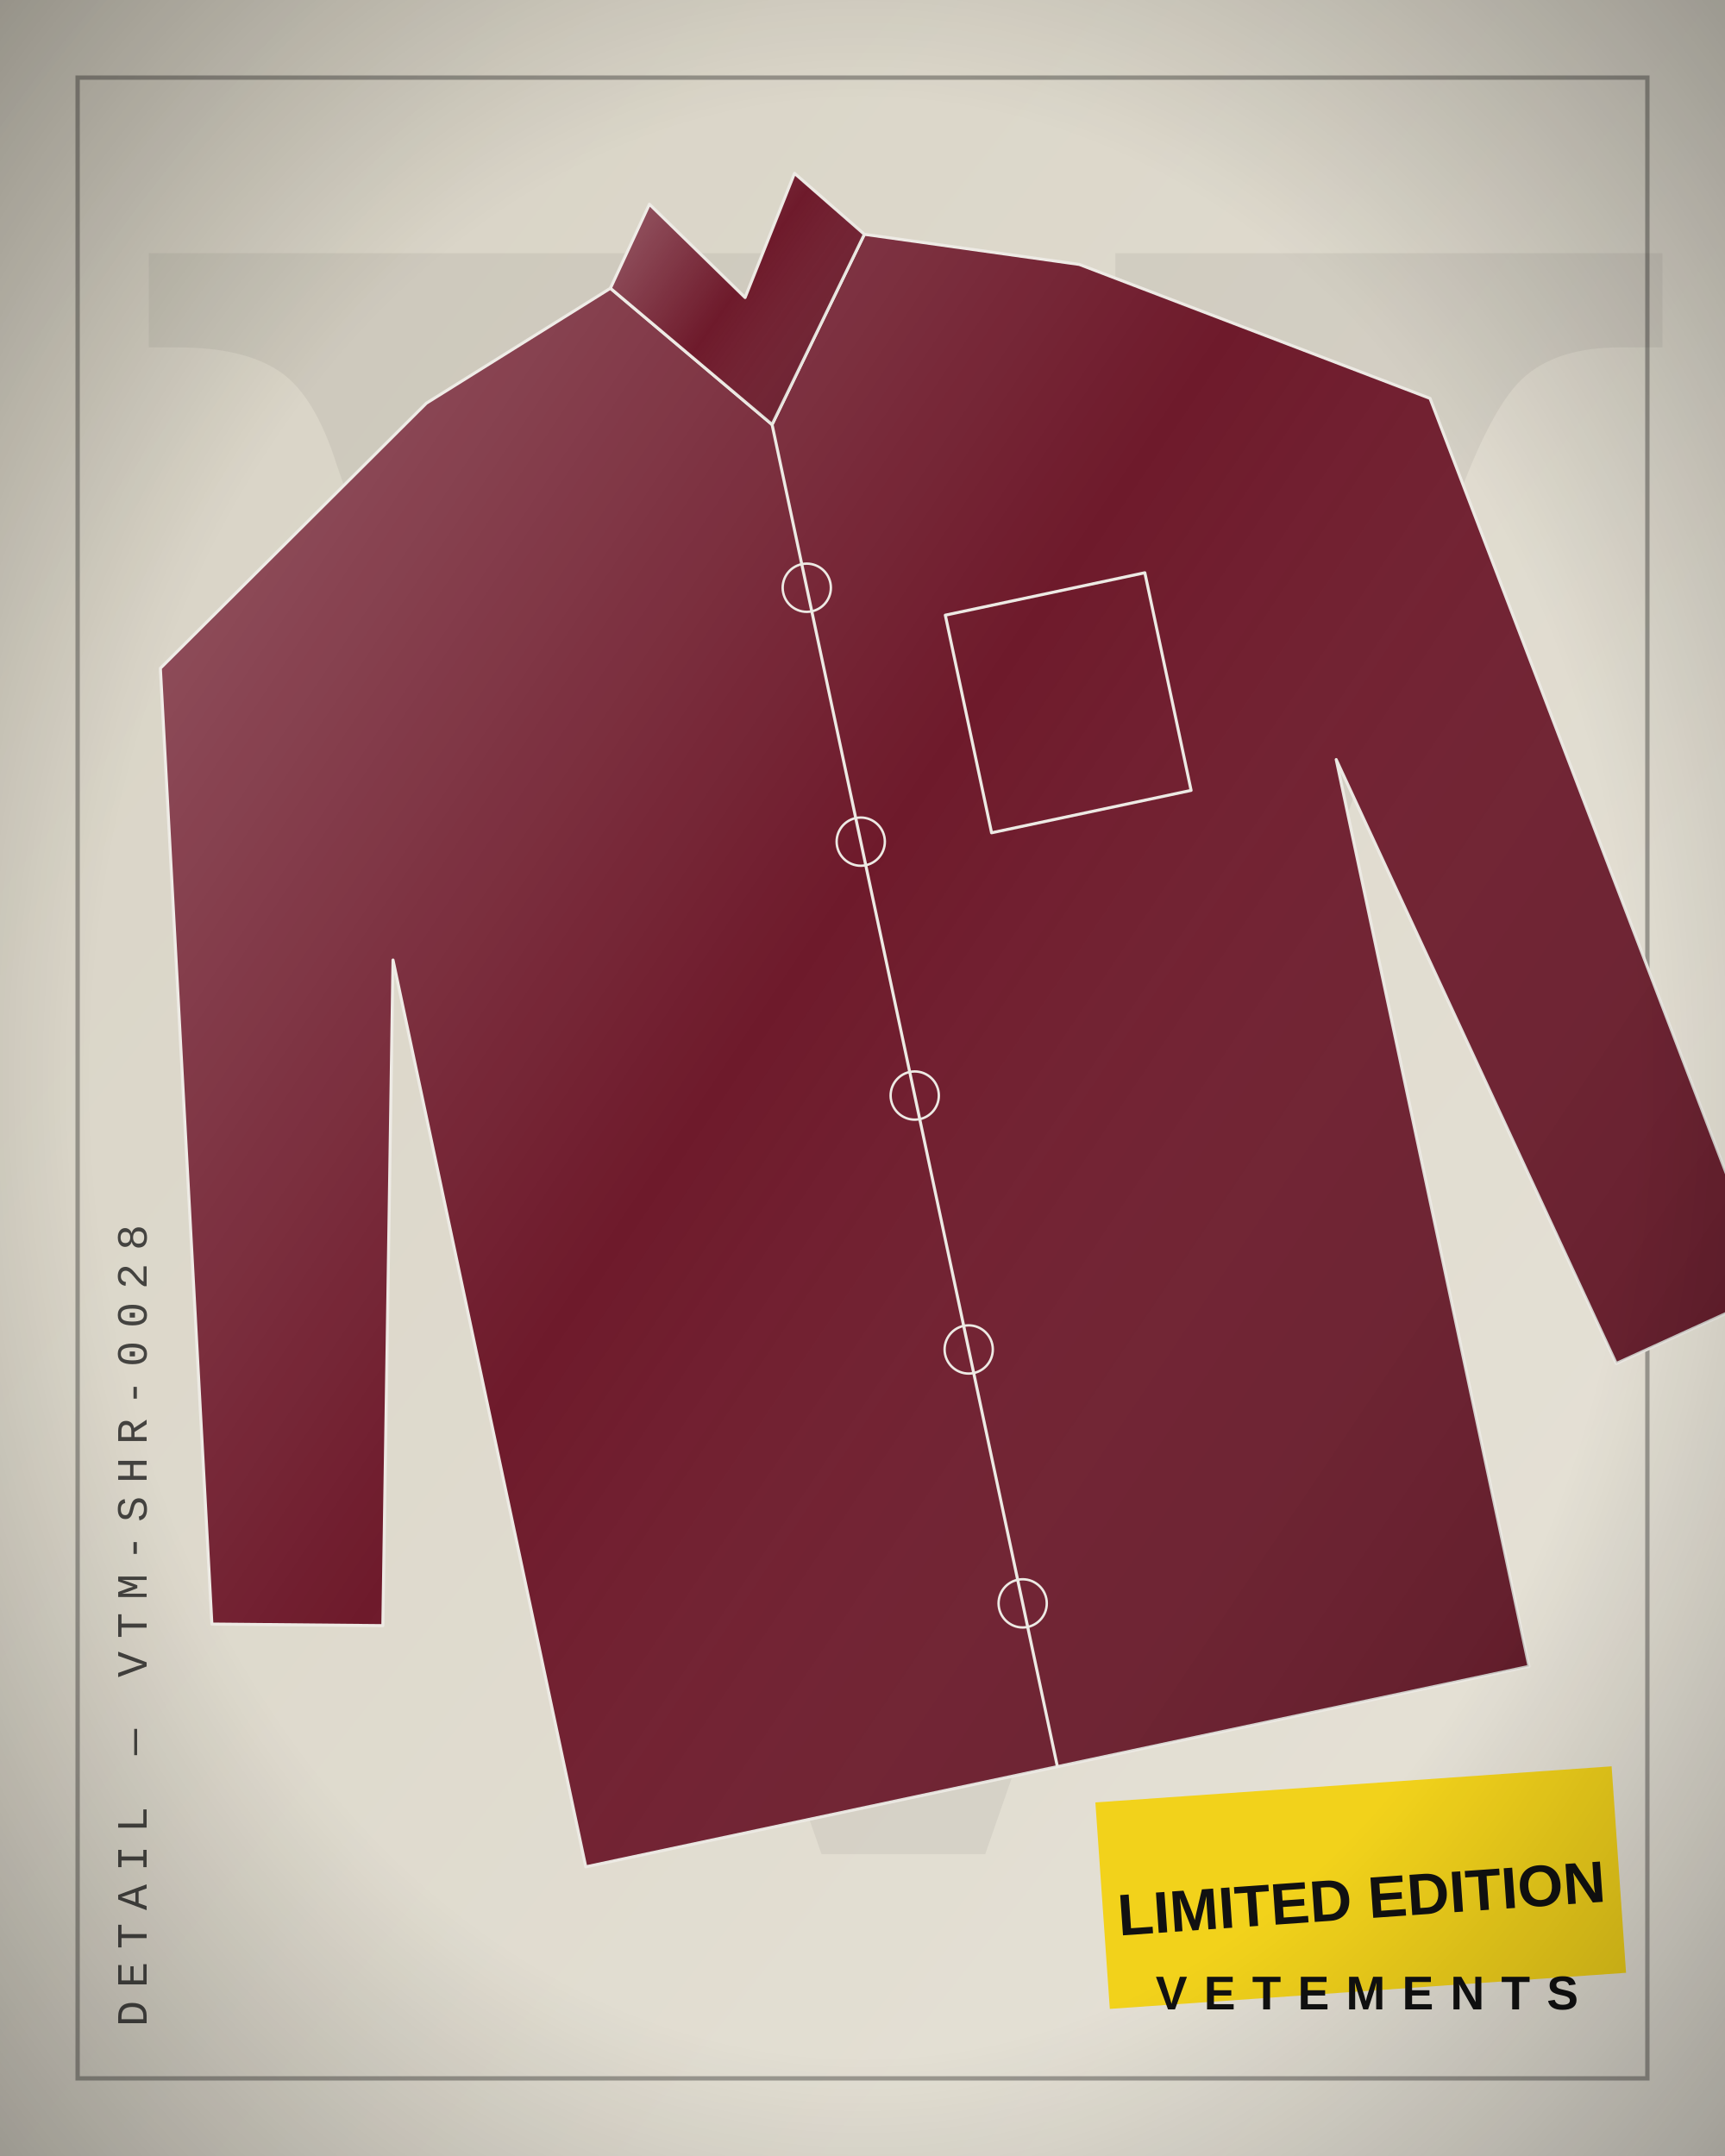
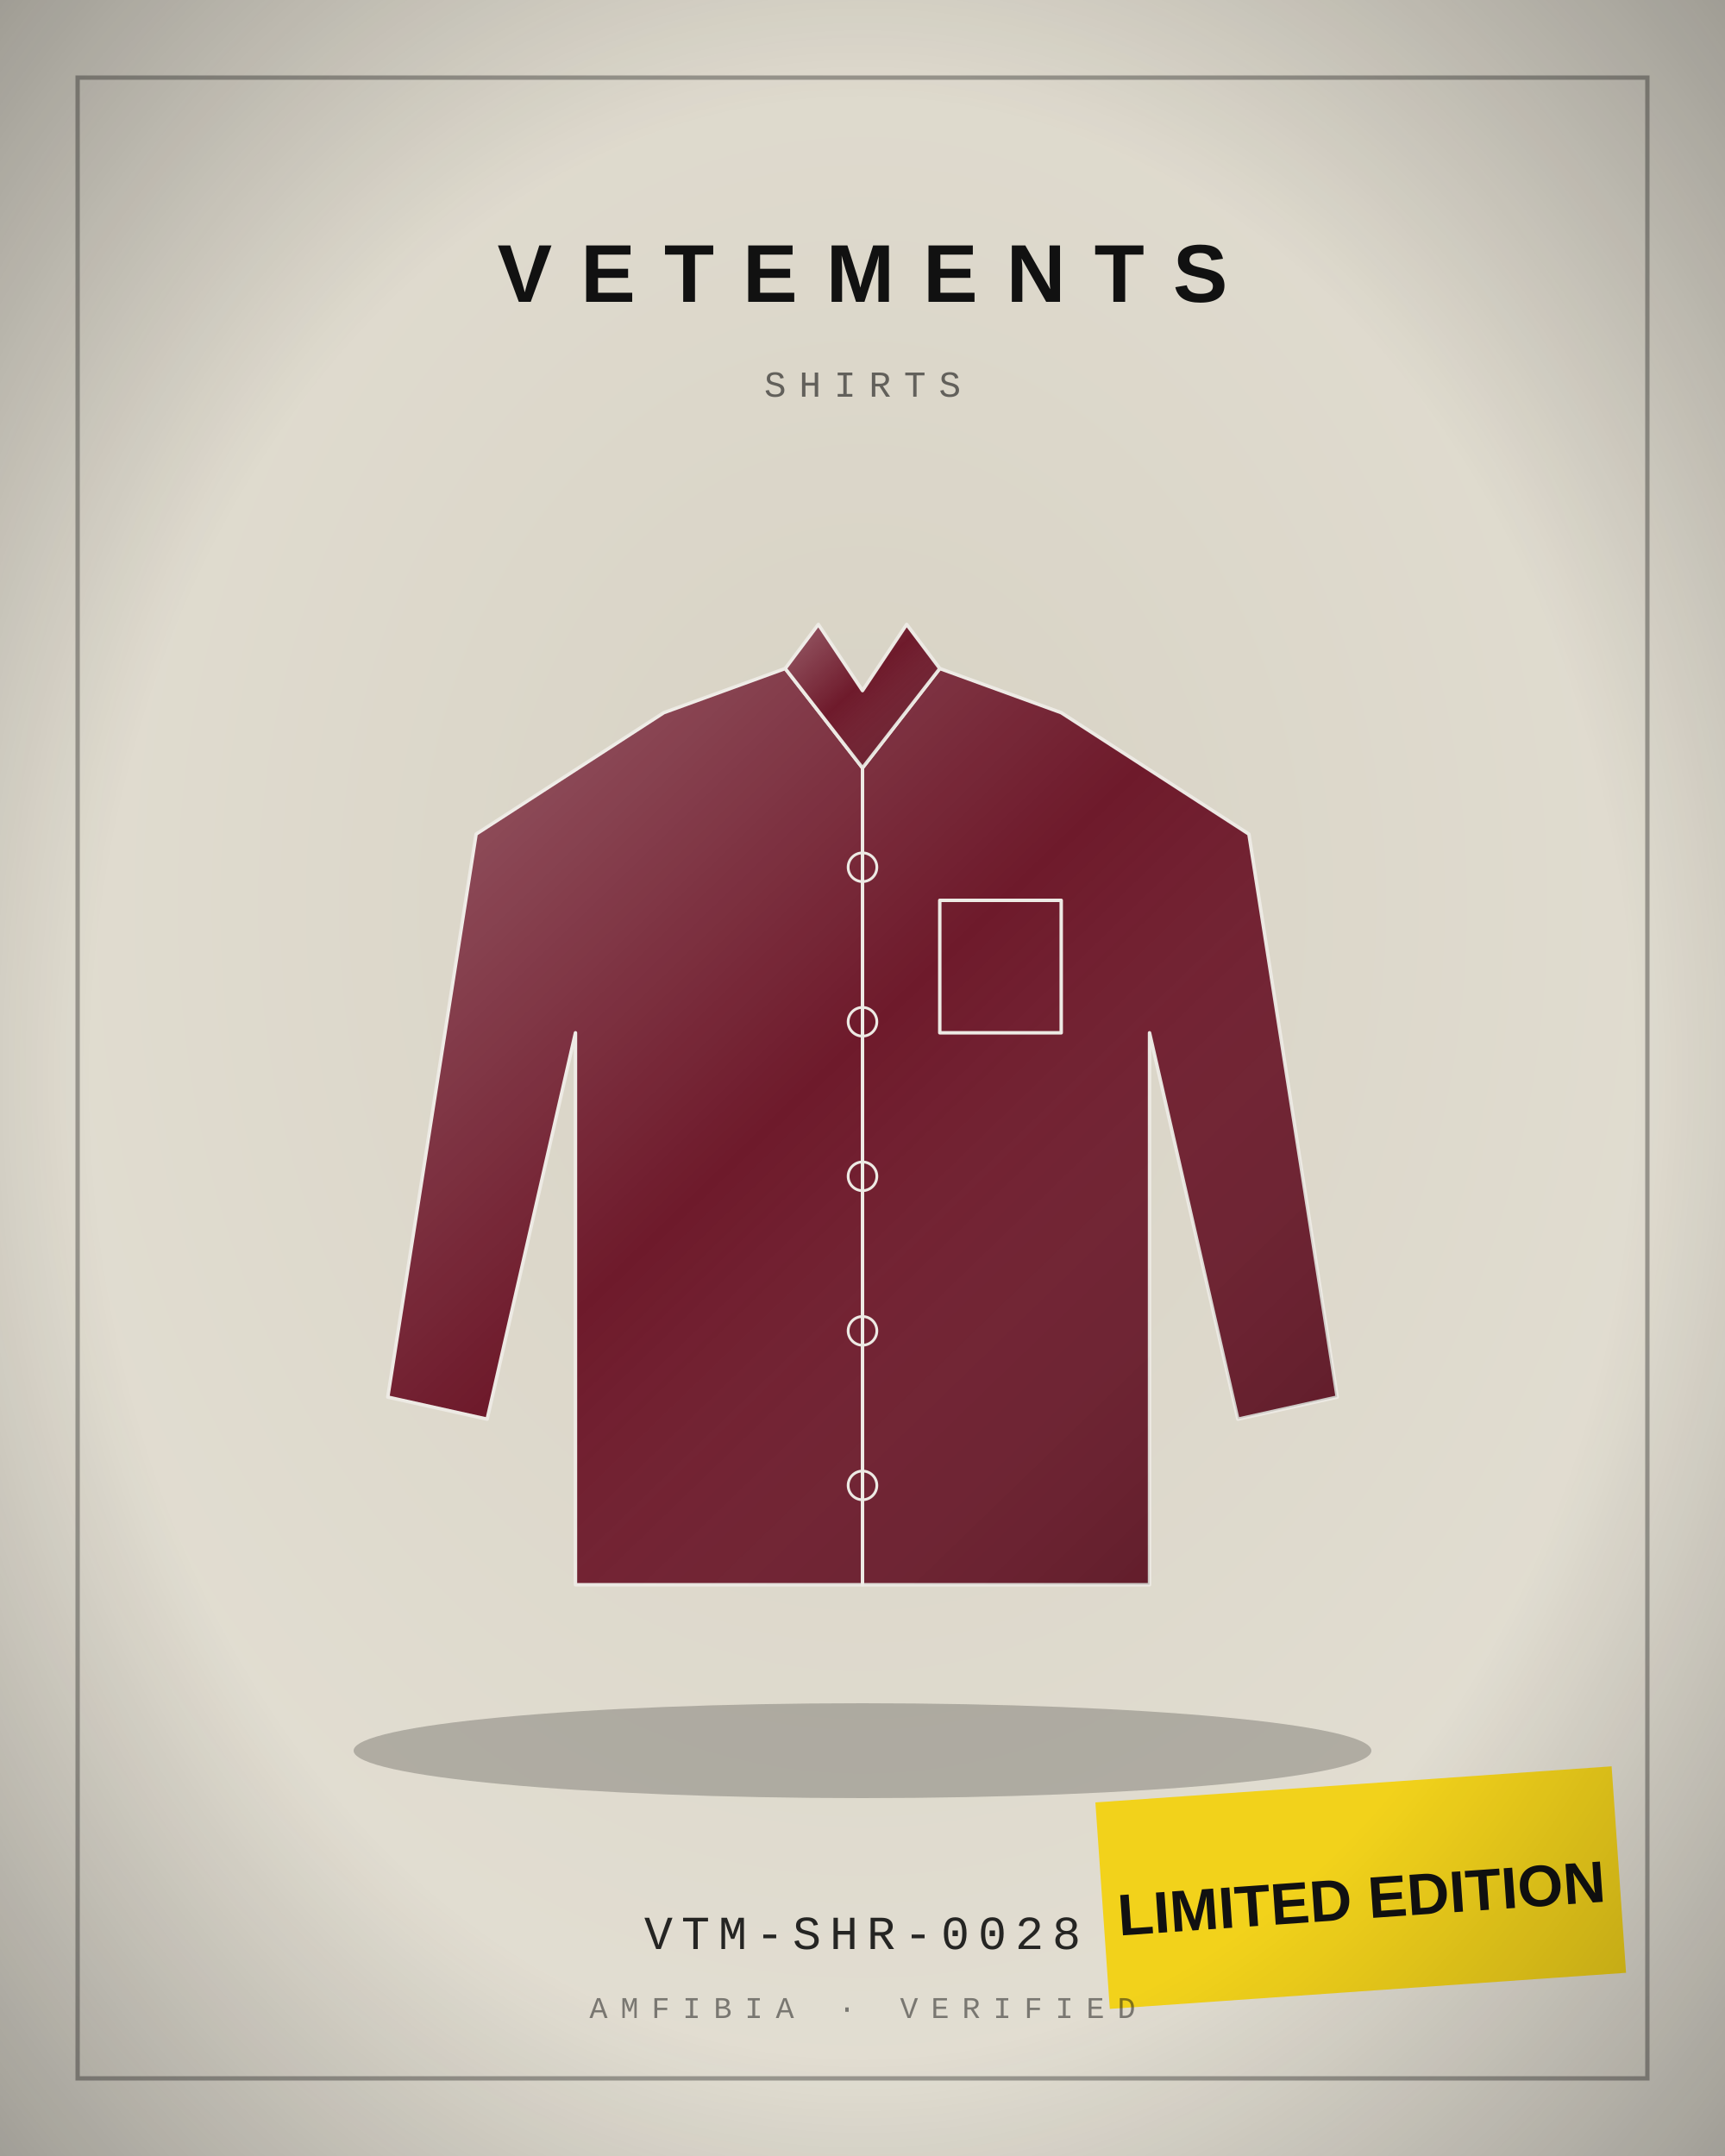
<svg xmlns="http://www.w3.org/2000/svg" viewBox="0 0 400 500" width="800" height="1000">
  <defs>
    <radialGradient id="bg" cx="50%" cy="42%" r="80%">
      <stop offset="0" stop-color="#D7D2C4" />
      <stop offset="1" stop-color="#E7E3D8" />
    </radialGradient>
    <linearGradient id="bgd" x1="0" y1="0" x2="1" y2="1">
      <stop offset="0" stop-color="#D7D2C4" />
      <stop offset="1" stop-color="#E7E3D8" />
    </linearGradient>
    <linearGradient id="sheen" x1="0" y1="0" x2="1" y2="1">
      <stop offset="0" stop-color="#fff" stop-opacity=".30" />
      <stop offset=".45" stop-color="#fff" stop-opacity="0" />
      <stop offset="1" stop-color="#000" stop-opacity=".22" />
    </linearGradient>
    <linearGradient id="multi" x1="0" y1="0" x2="1" y2="1">
      <stop offset="0" stop-color="#B3122E" />
      <stop offset=".35" stop-color="#C9A227" />
      <stop offset=".7" stop-color="#2F5D46" />
      <stop offset="1" stop-color="#3557A0" />
    </linearGradient>
    <radialGradient id="vig" cx="50%" cy="50%" r="75%">
      <stop offset=".6" stop-color="#000" stop-opacity="0" />
      <stop offset="1" stop-color="#000" stop-opacity=".35" />
    </radialGradient>
  </defs>
-   <rect width="400" height="500" fill="url(#bgd)" />
-   <text x="210" y="430" text-anchor="middle" font-family="Georgia, serif" font-size="520" fill="#111111" opacity="0.06">V</text>
+   <rect width="400" height="500" fill="url(#bg)" />
  <rect x="18" y="18" width="364" height="464" fill="none" stroke="#111111" stroke-width="1" opacity="0.35" />
  <g transform="translate(254 418) rotate(-4)">
    <rect width="120" height="48" fill="#F2D21B" />
    <text x="60" y="31.2" text-anchor="middle" font-family="Arial, sans-serif" font-weight="700" font-size="13.6" fill="#111">LIMITED EDITION</text>
  </g>
-   <g transform="rotate(-12.0 200 250) translate(-4 20) scale(2.15)">
-     <path d="M64 26 L86 18 L100 36 L114 18 L136 26 L170 48 L186 150 L168 154 L152 84 L152 184 L48 184 L48 84 L32 154 L14 150 L30 48 Z" fill="#6E1A2B" stroke="#EDEAE4" stroke-width="1.4" stroke-linejoin="round" stroke-linecap="round" vector-effect="non-scaling-stroke" />
+   <ellipse cx="200" cy="406" rx="118" ry="11" fill="#000" opacity="0.22" />
+   <g transform="translate(72 132) scale(1.28)">
+     <path d="M64 26 L86 18 L100 36 L114 18 L136 26 L170 48 L186 150 L168 154 L152 84 L152 184 L48 184 L48 84 L32 154 L14 150 L30 48 Z" fill="#6E1A2B" stroke="#EDEAE4" stroke-width="1.6" stroke-linejoin="round" stroke-linecap="round" vector-effect="non-scaling-stroke" />
    <path d="M64 26 L86 18 L100 36 L114 18 L136 26 L170 48 L186 150 L168 154 L152 84 L152 184 L48 184 L48 84 L32 154 L14 150 L30 48 Z" fill="url(#sheen)" stroke="none" />
-     <path d="M86 18 L100 36 L114 18 L108 10 L100 22 L92 10 Z" fill="#6E1A2B" stroke="#EDEAE4" stroke-width="1.4" stroke-linejoin="round" stroke-linecap="round" vector-effect="non-scaling-stroke" />
+     <path d="M86 18 L100 36 L114 18 L108 10 L100 22 L92 10 Z" fill="#6E1A2B" stroke="#EDEAE4" stroke-width="1.6" stroke-linejoin="round" stroke-linecap="round" vector-effect="non-scaling-stroke" />
    <path d="M86 18 L100 36 L114 18 L108 10 L100 22 L92 10 Z" fill="url(#sheen)" stroke="none" />
-     <path d="M100 36 L100 184" fill="none" stroke="#EDEAE4" stroke-width="1.4" stroke-linejoin="round" stroke-linecap="round" vector-effect="non-scaling-stroke" />
-     <path d="M114 60 L136 60 L136 84 L114 84 Z" fill="none" stroke="#EDEAE4" stroke-width="1.4" stroke-linejoin="round" stroke-linecap="round" vector-effect="non-scaling-stroke" />
-     <path d="M100 54 m-2.6 0 a2.6 2.6 0 1 0 5.2 0 a2.6 2.6 0 1 0 -5.2 0 M100 82 m-2.6 0 a2.6 2.6 0 1 0 5.2 0 a2.6 2.6 0 1 0 -5.2 0 M100 110 m-2.6 0 a2.6 2.6 0 1 0 5.2 0 a2.6 2.6 0 1 0 -5.2 0 M100 138 m-2.6 0 a2.6 2.6 0 1 0 5.2 0 a2.6 2.6 0 1 0 -5.2 0 M100 166 m-2.6 0 a2.6 2.6 0 1 0 5.2 0 a2.6 2.6 0 1 0 -5.2 0" fill="none" stroke="#EDEAE4" stroke-width="1.12" stroke-linejoin="round" stroke-linecap="round" vector-effect="non-scaling-stroke" />
-   </g>
-   <g transform="translate(34 470) rotate(-90)">
-     <text x="0" y="0" text-anchor="start" font-family="'Courier New', Courier, monospace" font-size="10" letter-spacing="3" fill="#111111" opacity="0.75">DETAIL — VTM-SHR-0028</text>
+     <path d="M100 36 L100 184" fill="none" stroke="#EDEAE4" stroke-width="1.6" stroke-linejoin="round" stroke-linecap="round" vector-effect="non-scaling-stroke" />
+     <path d="M114 60 L136 60 L136 84 L114 84 Z" fill="none" stroke="#EDEAE4" stroke-width="1.6" stroke-linejoin="round" stroke-linecap="round" vector-effect="non-scaling-stroke" />
+     <path d="M100 54 m-2.6 0 a2.6 2.6 0 1 0 5.2 0 a2.6 2.6 0 1 0 -5.2 0 M100 82 m-2.6 0 a2.6 2.6 0 1 0 5.2 0 a2.6 2.6 0 1 0 -5.2 0 M100 110 m-2.6 0 a2.6 2.6 0 1 0 5.2 0 a2.6 2.6 0 1 0 -5.2 0 M100 138 m-2.6 0 a2.6 2.6 0 1 0 5.2 0 a2.6 2.6 0 1 0 -5.2 0 M100 166 m-2.6 0 a2.6 2.6 0 1 0 5.2 0 a2.6 2.6 0 1 0 -5.2 0" fill="none" stroke="#EDEAE4" stroke-width="1.28" stroke-linejoin="round" stroke-linecap="round" vector-effect="non-scaling-stroke" />
  </g>
  <g>
-     <text x="366" y="466" text-anchor="end" font-size="11" fill="#111111" font-family="Arial, Helvetica, sans-serif" font-weight="700" letter-spacing="3.85">VETEMENTS</text>
+     <text x="200" y="70" text-anchor="middle" font-size="19" fill="#111111" font-family="Arial, Helvetica, sans-serif" font-weight="700" letter-spacing="6.65">VETEMENTS</text>
  </g>
+   <text x="200" y="92" text-anchor="middle" font-family="'Courier New', Courier, monospace" font-size="8.5" letter-spacing="3" fill="#111111" opacity="0.6">SHIRTS</text>
+   <text x="200" y="452" text-anchor="middle" font-family="'Courier New', Courier, monospace" font-size="11" letter-spacing="2" fill="#111111" opacity="0.9">VTM-SHR-0028</text>
+   <text x="200" y="468" text-anchor="middle" font-family="'Courier New', Courier, monospace" font-size="7" letter-spacing="3" fill="#111111" opacity="0.5">AMFIBIA · VERIFIED</text>
  <rect width="400" height="500" fill="url(#vig)" />
</svg>
